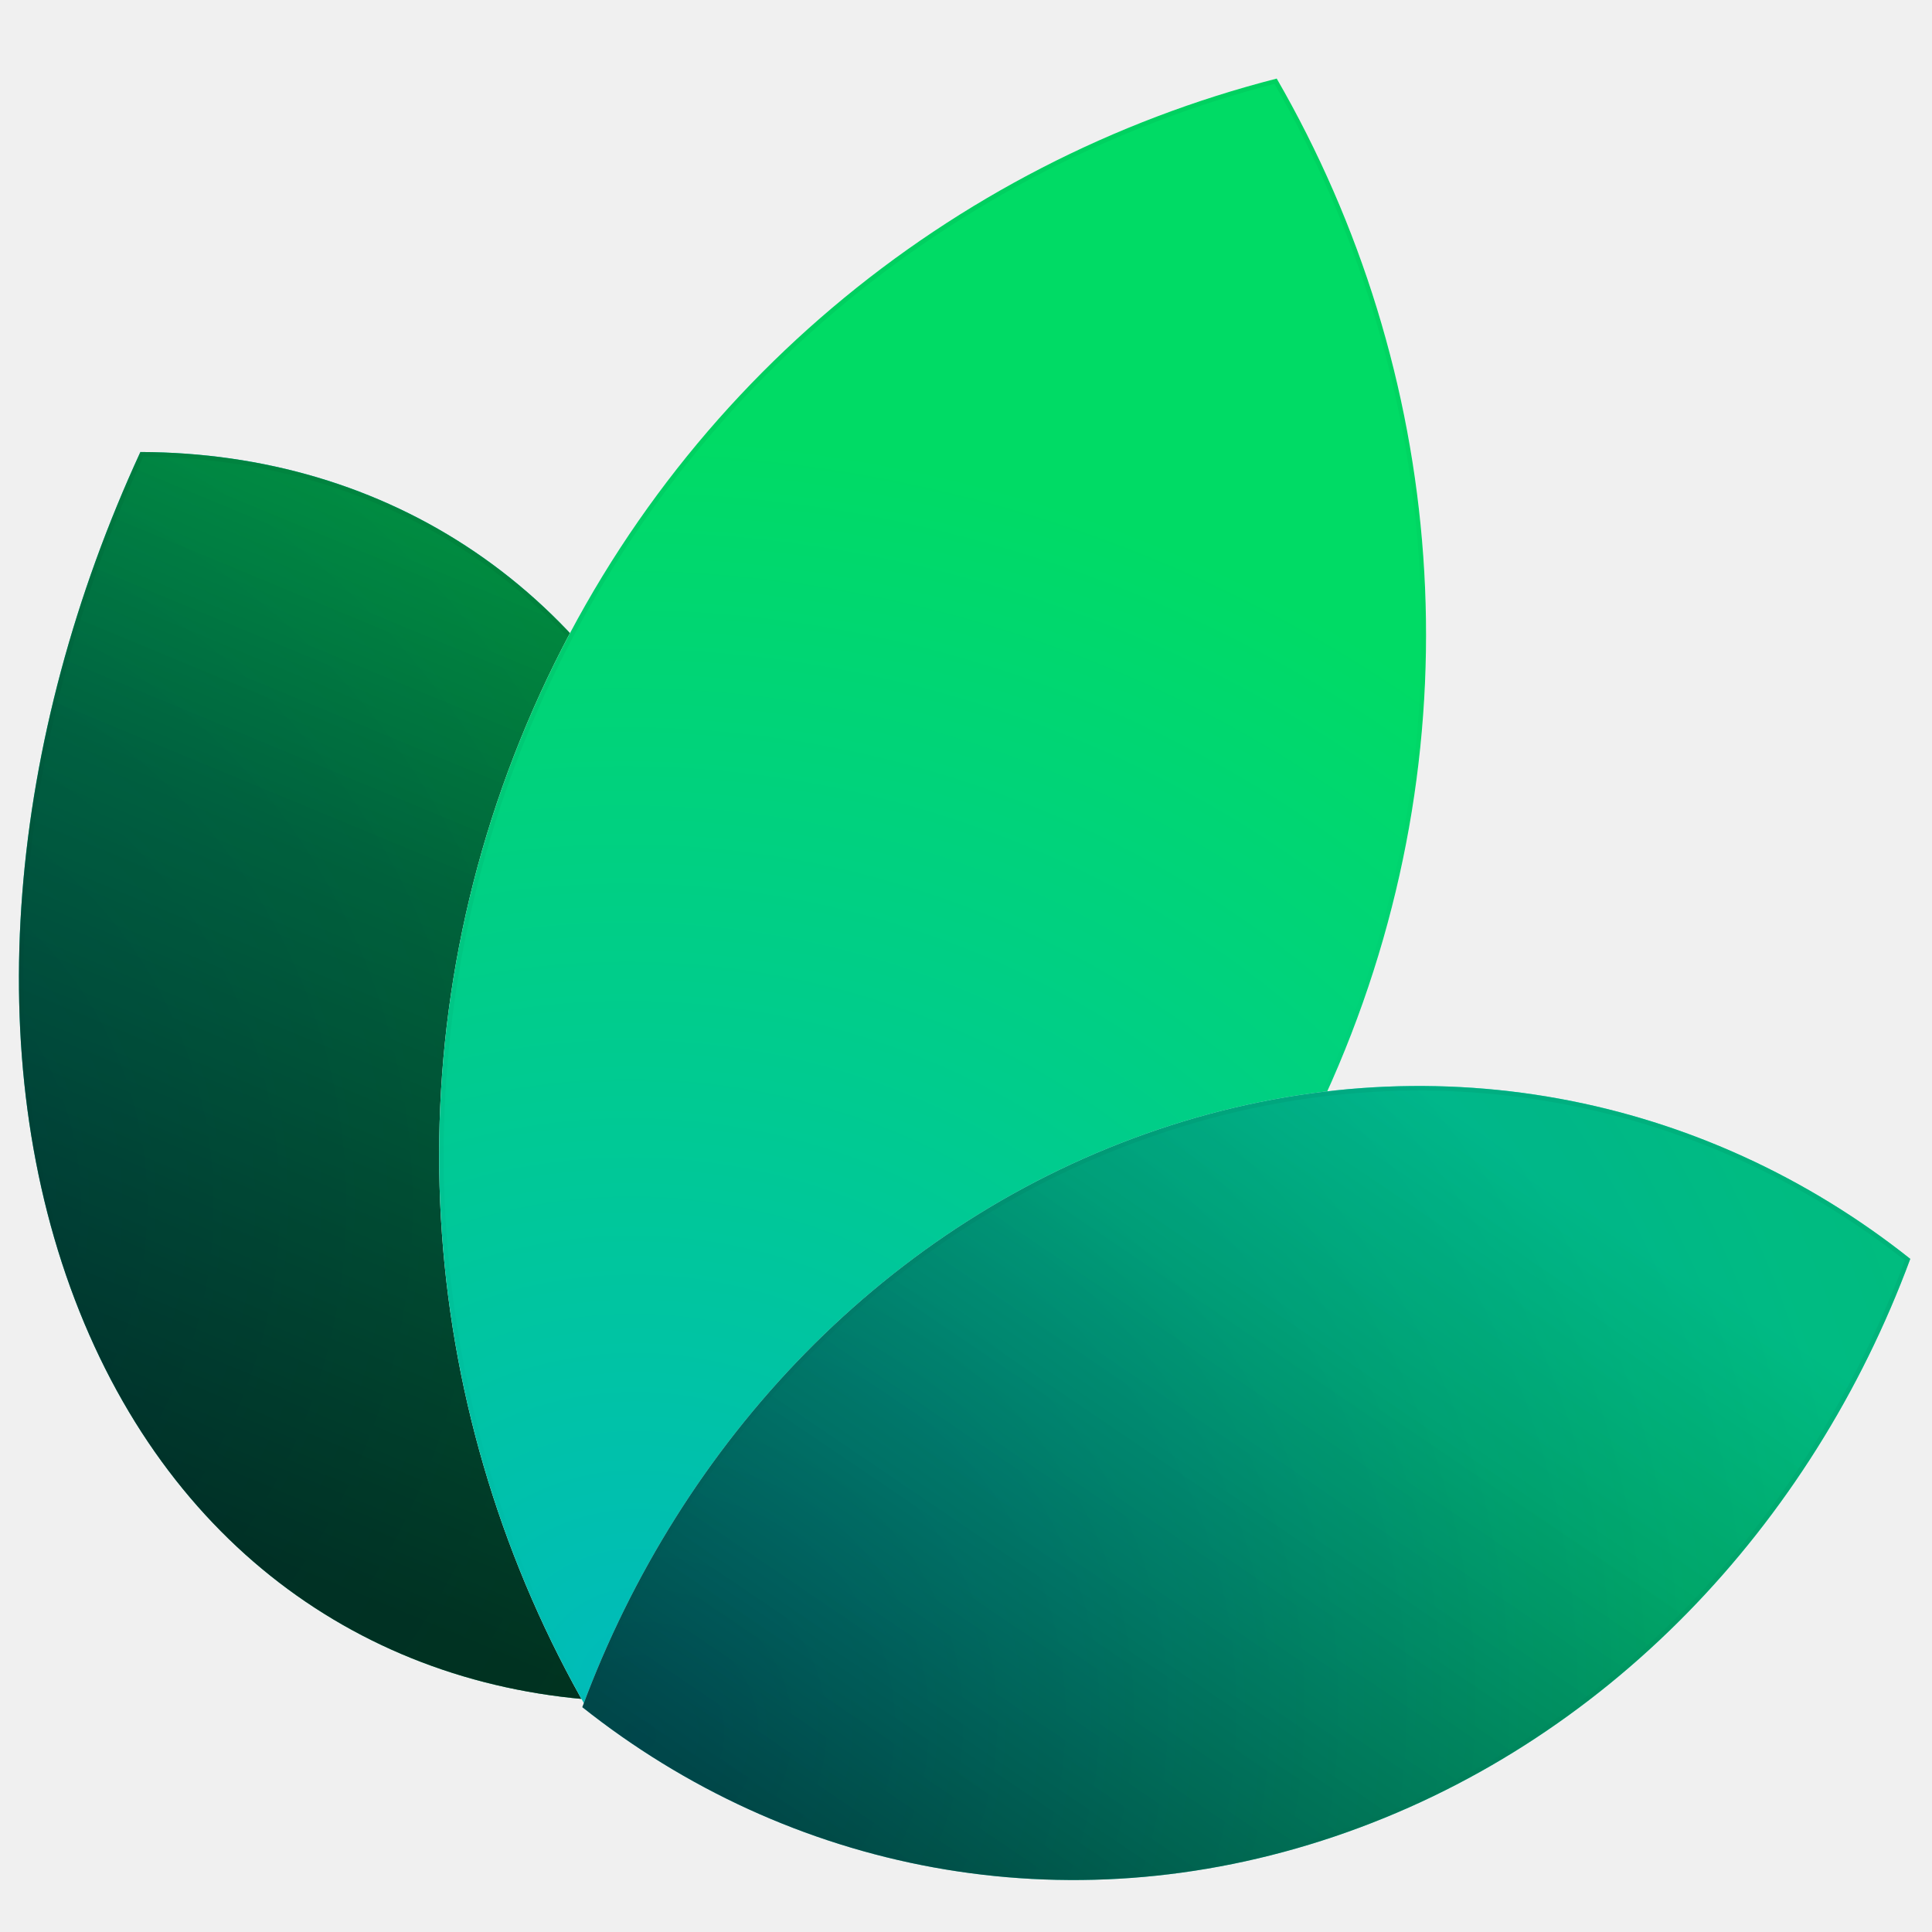
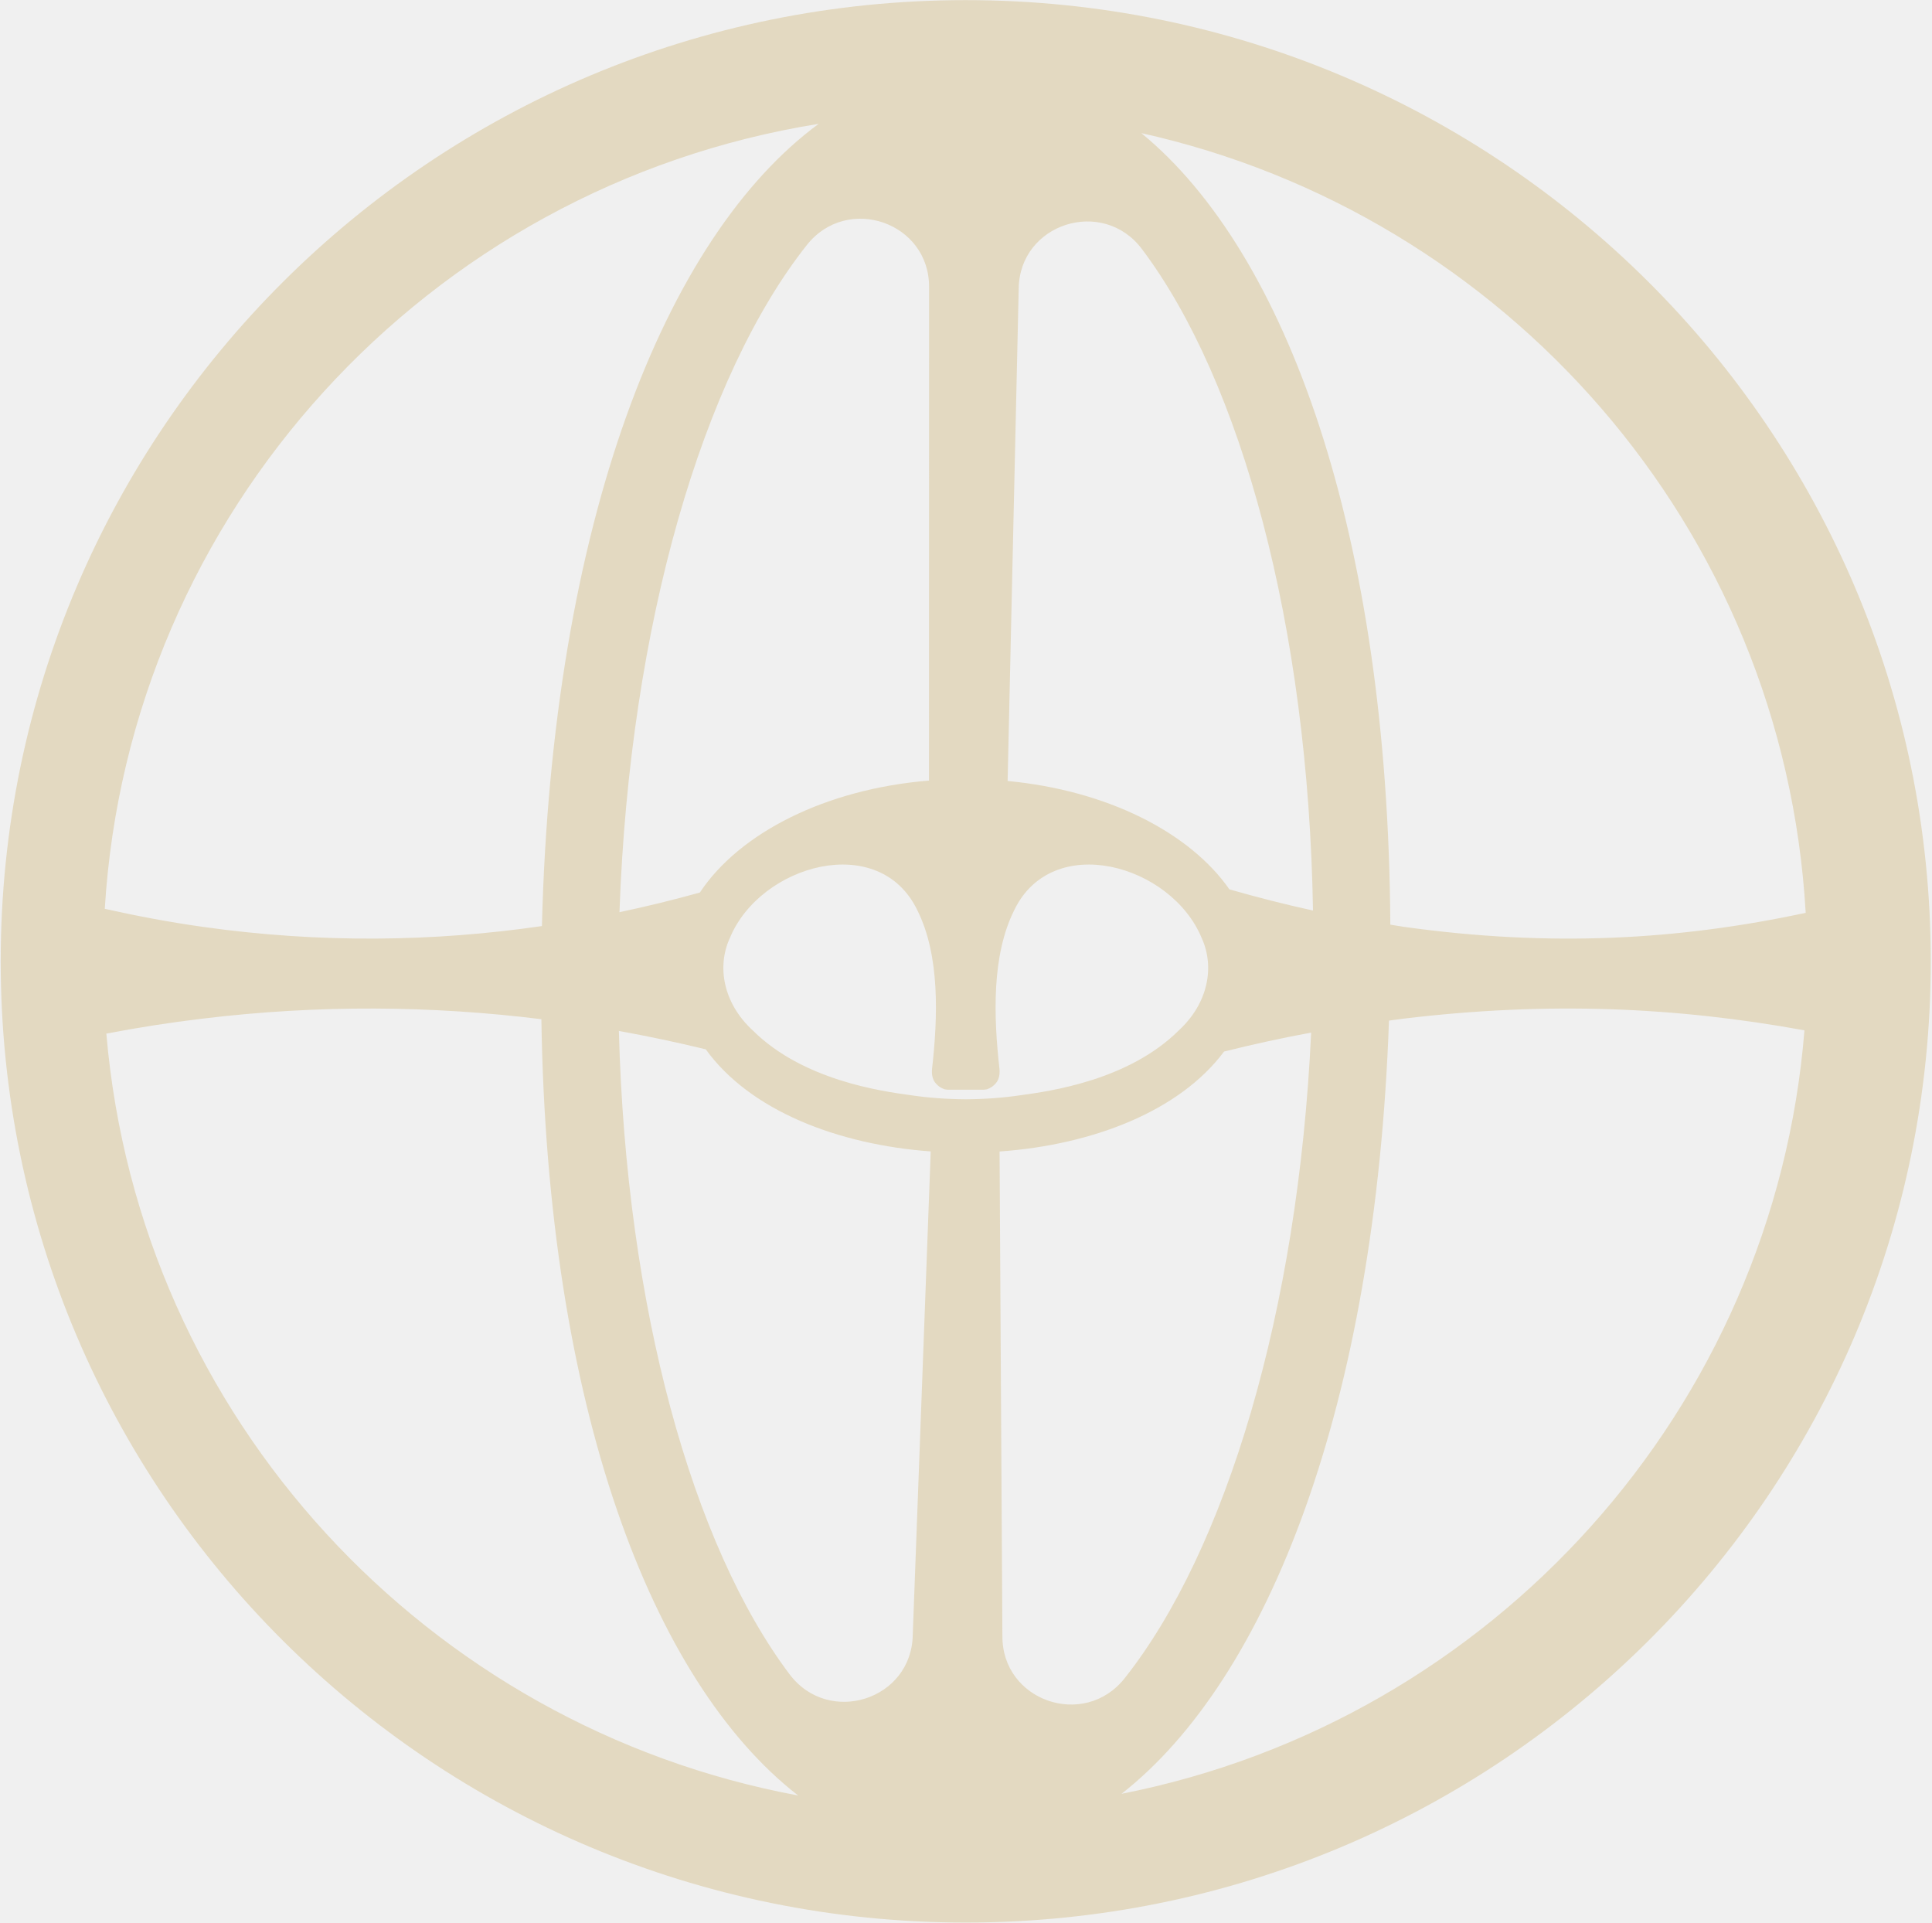
- <svg xmlns="http://www.w3.org/2000/svg" width="24" height="24" viewBox="0 0 24 24" fill="none">
-   <path d="M7.953 21.139C4.896 21.13 2.255 19.458 0.987 16.29C-0.28 13.121 0.109 9.163 1.744 5.615C4.801 5.624 7.442 7.296 8.71 10.465C9.977 13.633 9.588 17.591 7.953 21.139Z" fill="white" />
-   <path d="M7.953 21.139C4.896 21.13 2.255 19.458 0.987 16.29C-0.28 13.121 0.109 9.163 1.744 5.615C4.801 5.624 7.442 7.296 8.71 10.465C9.977 13.633 9.588 17.591 7.953 21.139Z" fill="url(#paint0_radial_101_2703)" />
-   <path d="M7.953 21.139C4.896 21.13 2.255 19.458 0.987 16.29C-0.28 13.121 0.109 9.163 1.744 5.615C4.801 5.624 7.442 7.296 8.71 10.465C9.977 13.633 9.588 17.591 7.953 21.139Z" fill="black" fill-opacity="0.5" style="mix-blend-mode:hard-light" />
-   <path d="M7.953 21.139C4.896 21.13 2.255 19.458 0.987 16.29C-0.28 13.121 0.109 9.163 1.744 5.615C4.801 5.624 7.442 7.296 8.71 10.465C9.977 13.633 9.588 17.591 7.953 21.139Z" fill="url(#paint1_linear_101_2703)" fill-opacity="0.5" style="mix-blend-mode:hard-light" />
-   <path d="M8.684 10.476C9.945 13.63 9.561 17.572 7.935 21.111C4.897 21.096 2.274 19.431 1.013 16.279C-0.248 13.124 0.136 9.182 1.762 5.643C4.8 5.659 7.423 7.324 8.684 10.476Z" stroke="url(#paint2_linear_101_2703)" stroke-opacity="0.05" stroke-width="0.056" />
-   <path d="M7.31 21.257C11.354 20.221 14.884 17.375 16.628 13.236C18.373 9.097 17.945 4.587 15.86 0.976C11.816 2.012 8.287 4.858 6.542 8.998C4.797 13.137 5.225 17.646 7.31 21.257Z" fill="white" />
-   <path d="M7.31 21.257C11.354 20.221 14.884 17.375 16.628 13.236C18.373 9.097 17.945 4.587 15.86 0.976C11.816 2.012 8.287 4.858 6.542 8.998C4.797 13.137 5.225 17.646 7.31 21.257Z" fill="url(#paint3_radial_101_2703)" />
-   <path d="M16.603 13.225C14.864 17.349 11.351 20.187 7.324 21.225C5.253 17.624 4.829 13.132 6.568 9.009C8.306 4.885 11.819 2.047 15.846 1.009C17.918 4.61 18.341 9.101 16.603 13.225Z" stroke="url(#paint4_linear_101_2703)" stroke-opacity="0.05" stroke-width="0.056" />
-   <path d="M7.234 21.207C9.789 23.237 13.21 23.951 16.577 22.814C19.944 21.677 22.506 18.945 23.73 15.638C21.175 13.608 17.754 12.894 14.387 14.031C11.02 15.168 8.458 17.901 7.234 21.207Z" fill="white" />
-   <path d="M7.234 21.207C9.789 23.237 13.21 23.951 16.577 22.814C19.944 21.677 22.506 18.945 23.73 15.638C21.175 13.608 17.754 12.894 14.387 14.031C11.02 15.168 8.458 17.901 7.234 21.207Z" fill="url(#paint5_radial_101_2703)" />
-   <path d="M7.234 21.207C9.789 23.237 13.21 23.951 16.577 22.814C19.944 21.677 22.506 18.945 23.73 15.638C21.175 13.608 17.754 12.894 14.387 14.031C11.02 15.168 8.458 17.901 7.234 21.207Z" fill="black" fill-opacity="0.2" style="mix-blend-mode:hard-light" />
-   <path d="M7.234 21.207C9.789 23.237 13.21 23.951 16.577 22.814C19.944 21.677 22.506 18.945 23.73 15.638C21.175 13.608 17.754 12.894 14.387 14.031C11.02 15.168 8.458 17.901 7.234 21.207Z" fill="url(#paint6_linear_101_2703)" fill-opacity="0.5" style="mix-blend-mode:hard-light" />
-   <path d="M16.568 22.787C13.218 23.918 9.814 23.212 7.267 21.198C8.492 17.907 11.044 15.189 14.396 14.058C17.747 12.927 21.15 13.633 23.697 15.648C22.472 18.938 19.92 21.656 16.568 22.787Z" stroke="url(#paint7_linear_101_2703)" stroke-opacity="0.05" stroke-width="0.056" />
-   <defs>
-     <radialGradient id="paint0_radial_101_2703" cx="0" cy="0" r="1" gradientUnits="userSpaceOnUse" gradientTransform="translate(-3.00503 15.023) rotate(-10.029) scale(17.9572 17.784)">
-       <stop stop-color="#00B0BB" />
-       <stop offset="1" stop-color="#00DB65" />
-     </radialGradient>
-     <linearGradient id="paint1_linear_101_2703" x1="7.39" y1="4.813" x2="1.63" y2="18.689" gradientUnits="userSpaceOnUse">
-       <stop stop-color="#18E299" />
-       <stop offset="1" />
-     </linearGradient>
-     <linearGradient id="paint2_linear_101_2703" x1="7.948" y1="8.016" x2="1.761" y2="18.746" gradientUnits="userSpaceOnUse">
-       <stop />
-       <stop offset="1" stop-opacity="0" />
-     </linearGradient>
-     <radialGradient id="paint3_radial_101_2703" cx="0" cy="0" r="1" gradientUnits="userSpaceOnUse" gradientTransform="translate(8.11404 20.8822) rotate(-75.7542) scale(21.6246 23.7772)">
-       <stop stop-color="#00BBBB" />
-       <stop offset="0.713" stop-color="#00DB65" />
-     </radialGradient>
-     <linearGradient id="paint4_linear_101_2703" x1="7.602" y1="5.871" x2="15.556" y2="16.372" gradientUnits="userSpaceOnUse">
-       <stop />
-       <stop offset="1" stop-opacity="0" />
-     </linearGradient>
-     <radialGradient id="paint5_radial_101_2703" cx="0" cy="0" r="1" gradientUnits="userSpaceOnUse" gradientTransform="translate(7.84537 21.5181) rotate(-20.3525) scale(18.5603 17.32)">
-       <stop stop-color="#00B0BB" />
-       <stop offset="1" stop-color="#00DB65" />
-     </radialGradient>
-     <linearGradient id="paint6_linear_101_2703" x1="16.808" y1="13.007" x2="10.041" y2="22.994" gradientUnits="userSpaceOnUse">
-       <stop stop-color="#00B1BC" />
-       <stop offset="1" />
-     </linearGradient>
-     <linearGradient id="paint7_linear_101_2703" x1="16.808" y1="13.007" x2="14.169" y2="23.841" gradientUnits="userSpaceOnUse">
-       <stop />
-       <stop offset="1" stop-opacity="0" />
-     </linearGradient>
-   </defs>
+ <svg xmlns="http://www.w3.org/2000/svg" width="1001" height="996" viewBox="0 0 1001 996" fill="none">
+   <path d="M500.36 0.06C224.171 0.06 0.36 222.954 0.36 498.011C0.36 773.067 224.171 995.961 500.36 995.961C776.548 995.961 1000.36 773.067 1000.36 498.011C1000.36 222.954 776.548 0.06 500.36 0.06ZM935.562 472.885C869.546 487.019 803.198 490.714 727.549 480.164C725.131 479.833 722.75 479.373 720.351 479.006C719.17 276.458 666.83 130.852 591.346 68.966C779.391 110.763 924.046 272.653 935.562 472.867V472.885ZM500.36 569.472C490.726 569.417 481.203 568.737 472.104 567.395C456.749 565.3 416.055 559.675 390.032 533.815C374.585 519.589 371.373 500.602 378.165 485.898C393.889 447.852 455.55 430.409 475.297 471.562C486.979 494.923 485.983 526.628 482.882 553.978C482.679 556.79 483.178 558.793 484.285 560.503C485.688 562.414 487.386 563.609 489.379 564.307L490.874 564.509H509.883L511.378 564.307C513.371 563.609 515.069 562.396 516.472 560.503C517.56 558.793 518.059 556.79 517.874 553.978C514.774 526.647 513.777 494.923 525.459 471.562C545.207 430.409 606.867 447.852 622.591 485.898C629.383 500.62 626.172 519.589 610.725 533.815C584.702 559.675 544.007 565.3 528.652 567.395C519.554 568.737 510.031 569.417 500.397 569.472H500.36ZM481.369 149.011L481.314 404.365C427.848 408.757 383.148 431.401 362.607 462.372C348.876 466.195 334.997 469.595 320.953 472.554C326.249 323.051 364.397 194.649 418.048 126.919C439.05 100.396 481.775 115.229 481.369 148.993V149.011ZM365.652 543.575C388.519 575.335 434.104 592.962 482.218 596.491L472.916 846.789C472.51 880.553 429.416 894.357 409.078 867.338C358.805 800.582 324.385 677.454 320.657 534.09C335.809 536.811 350.814 539.99 365.652 543.593V543.575ZM519.351 847.341L517.893 596.527C565.637 593.145 610.964 575.887 634.2 544.751C649.075 541.038 664.117 537.73 679.324 534.936C672.569 679.66 634.994 803.376 582.69 869.415C561.688 895.937 518.945 881.105 519.369 847.322L519.351 847.341ZM636.968 460.718C616.317 431.107 573.463 409.419 522.064 404.585L527.803 149.563C528.209 115.799 571.303 101.995 591.641 129.014C643.022 197.222 677.866 324.301 680.284 471.69C665.685 468.511 651.272 464.816 636.968 460.718ZM424.193 64.132C344.373 122.893 286.035 270.779 280.775 479.741C224.596 487.902 166.055 488.729 105.28 480.182C88.079 477.756 71.1 474.576 54.287 470.808C66.745 265.963 221.2 96.702 424.193 64.151V64.132ZM55.099 535.451C71.488 532.326 88.061 529.716 104.837 527.713C165.335 520.379 223.931 520.986 280.498 527.988C283.506 728.146 337.323 871.014 413.526 930.143C222.104 894.577 72.171 735.241 55.099 535.451ZM581.066 929.279C657.14 869.728 712.636 727.816 719.65 528.724C722.141 528.411 724.614 528.007 727.124 527.713C802.146 518.706 868.439 521.666 934.916 533.76C919.192 729.58 773.688 891.342 581.066 929.279Z" fill="#E3D9C1" />
</svg>
